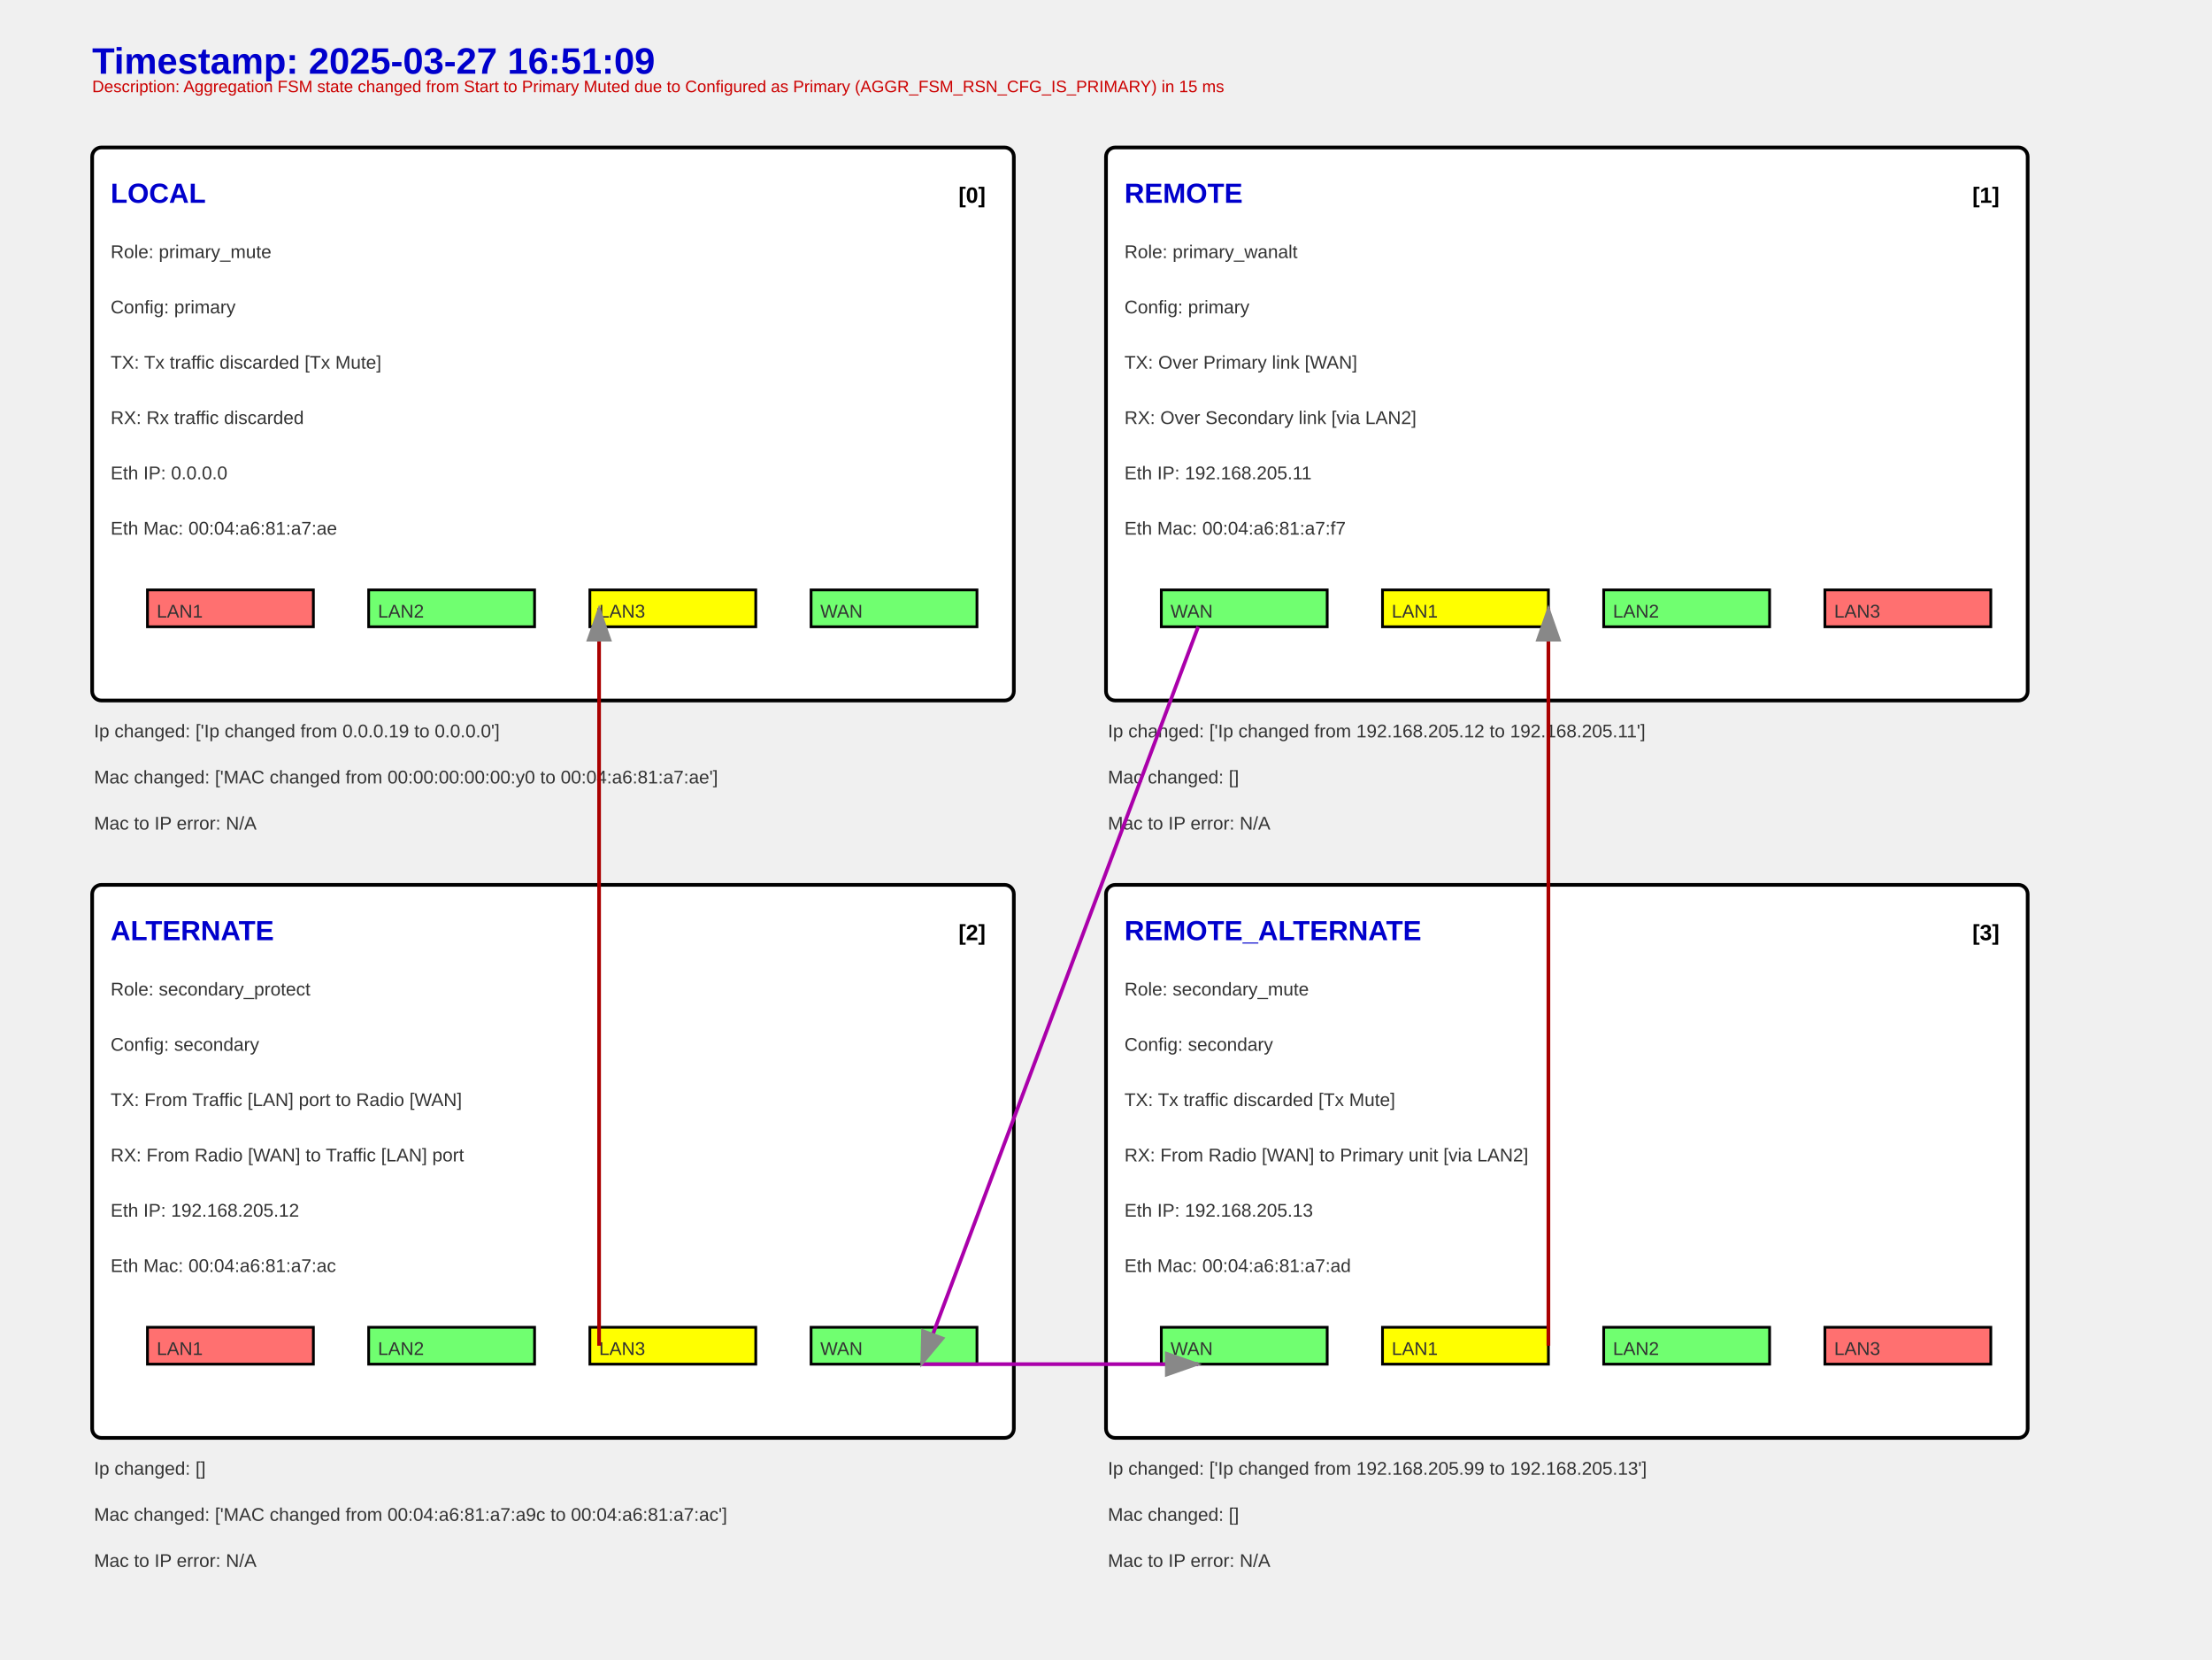
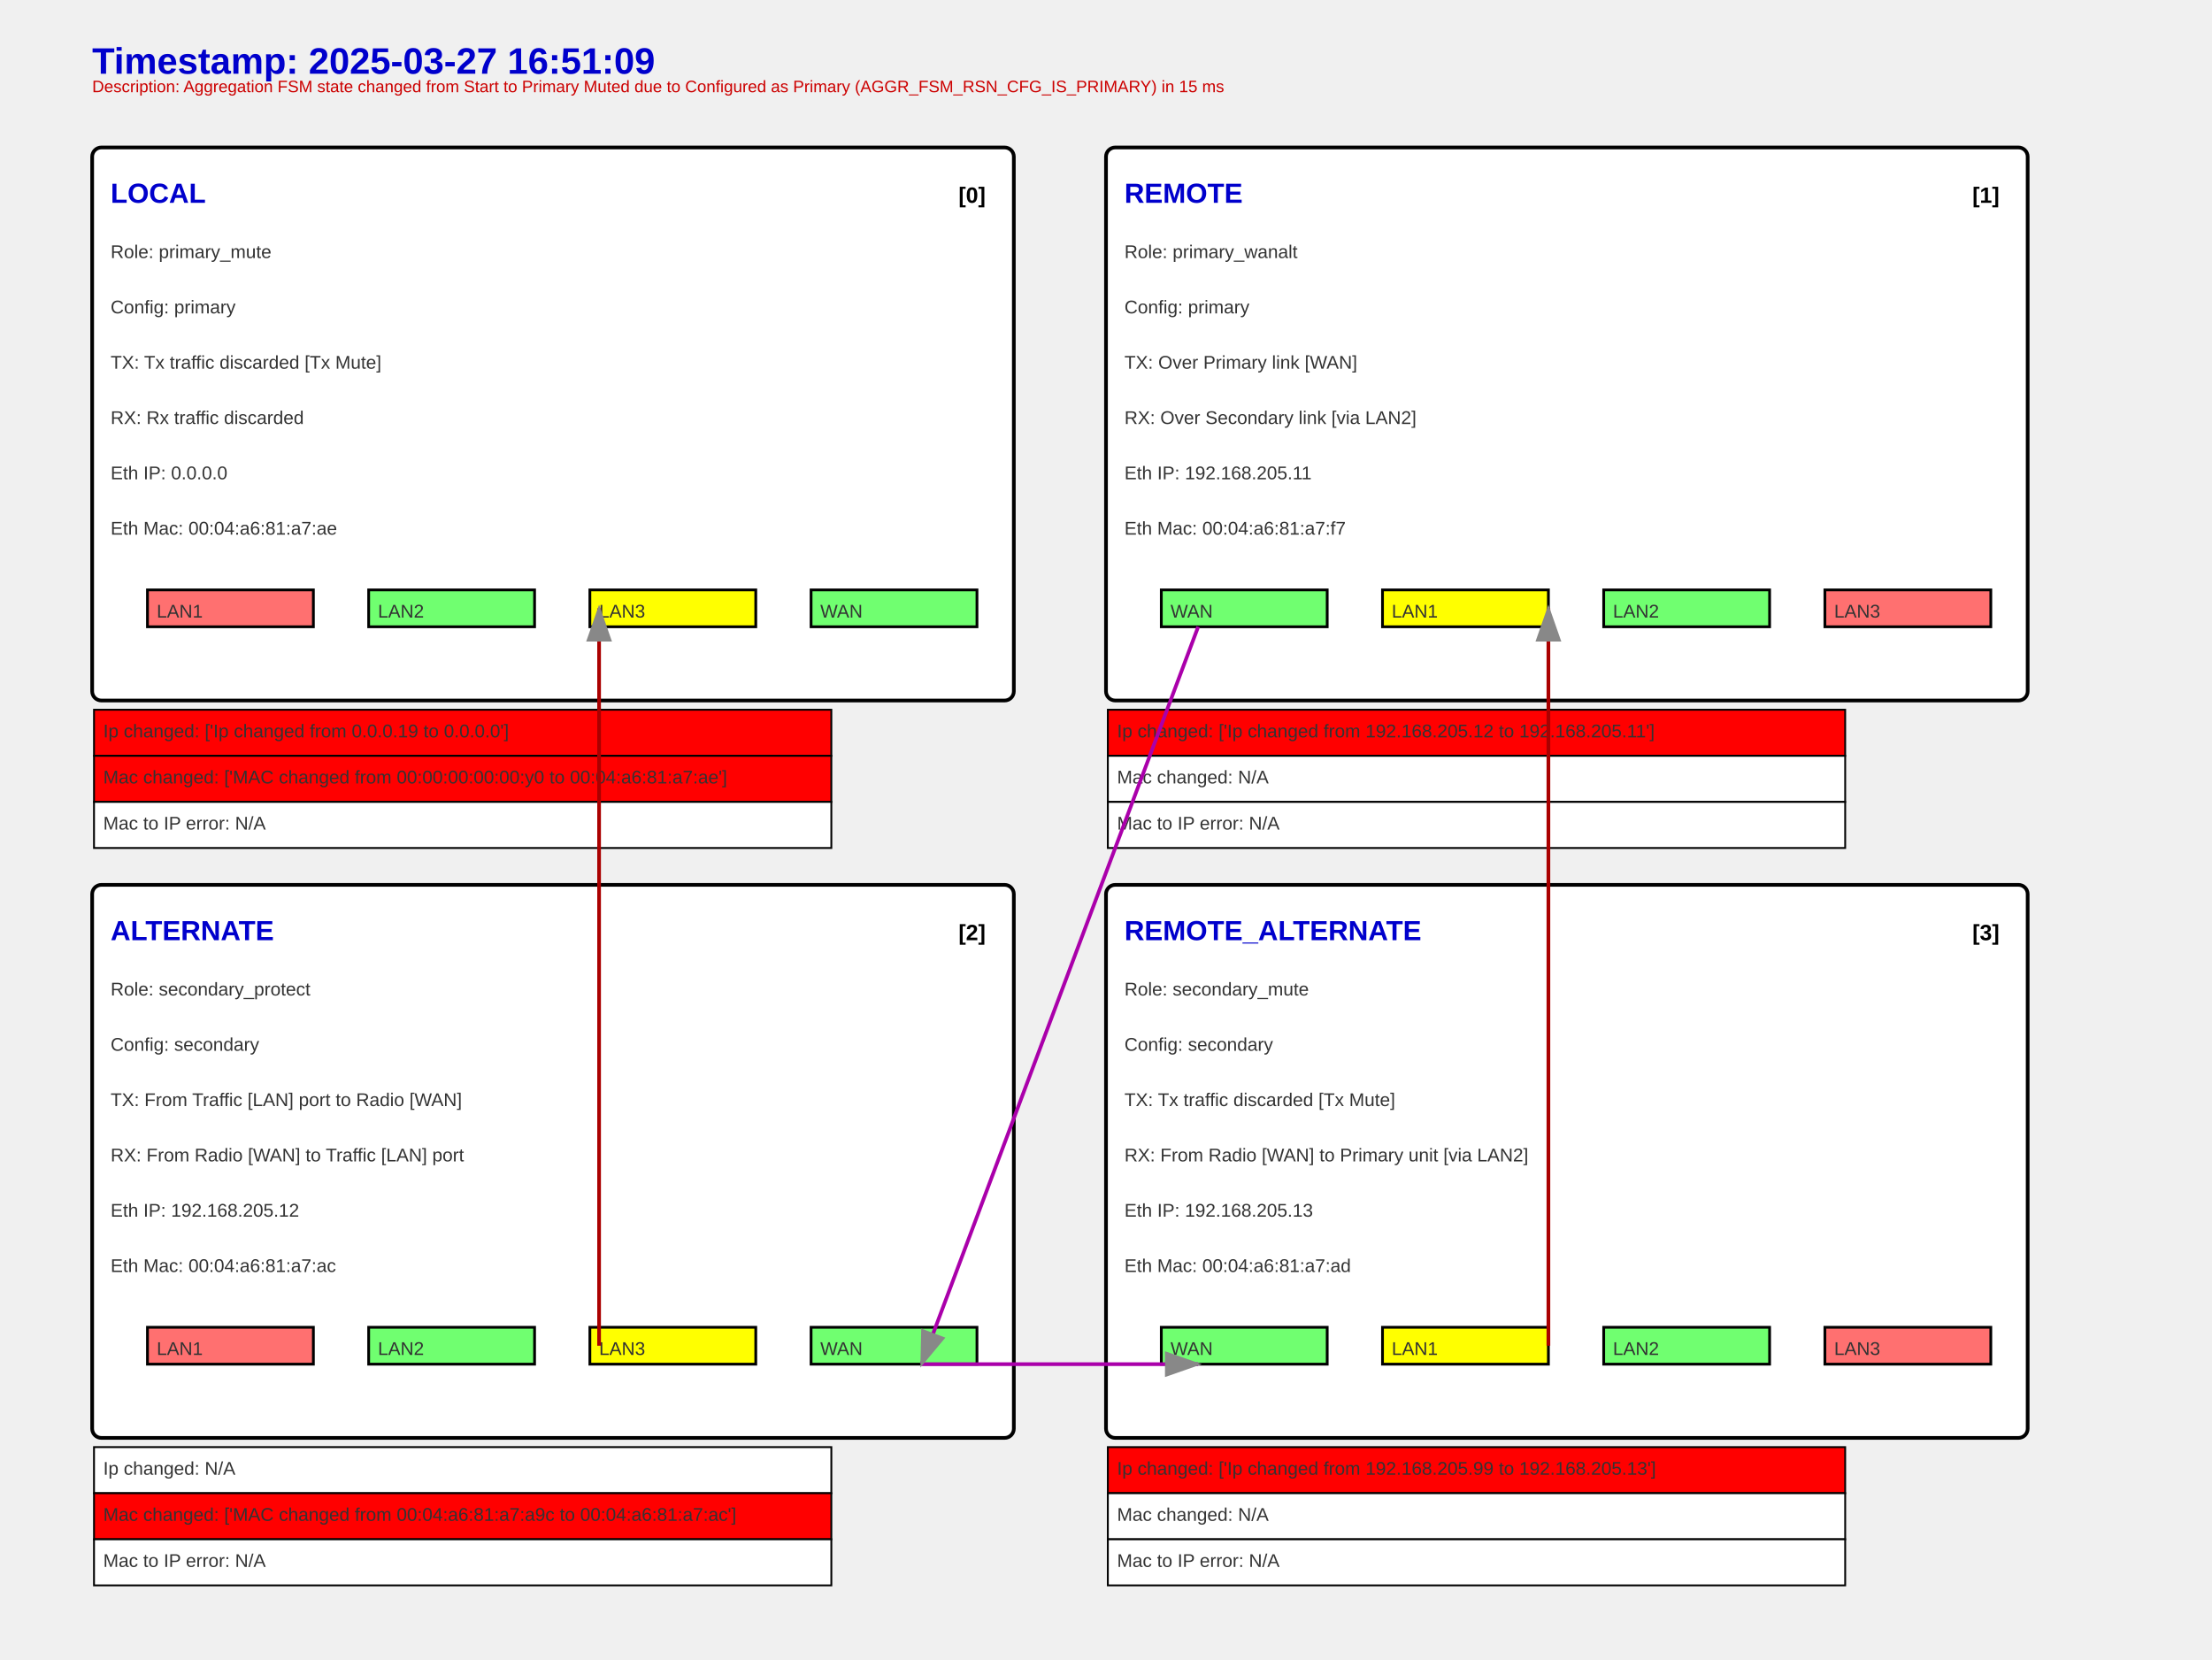
<svg xmlns="http://www.w3.org/2000/svg" width="1200" height="900">
  <style>
  .node { fill: #ffffff; stroke: #000000; stroke-width: 2; }
  .label { font: 10px Arial; fill: #333333; }
  .labela { font: 6px Arial; fill: #333333; font-weight: bold;}
  .error { font: 9px Arial; fill: #cc0000; }
  .timestamp { font: 20px Arial; font-weight: bold; fill: #0000cc; }
  .section-label { font: 15px Arial; font-weight: bold; fill: #0000cc; }
  .box-index { font: 12px Arial; font-weight: bold; fill: #000000; }
  .connection-line { stroke: #888888; stroke-width: 2; }
  .diagonal-line { stroke: #aa0000; stroke-width: 3; }
  .sender-receiver-line { stroke: #aa00aa; stroke-width: 2; }
  .secondary-primary-line { stroke: #aa0000; stroke-width: 2; }
  .remote-secondary-primary-line { stroke: #aa0000; stroke-width: 2; }
  .recive-sender-line { stroke: #aa00aa; stroke-width: 2; }
  .traffic-flow { animation: pulse 2s infinite; }
  @keyframes pulse {
    0% { stroke-opacity: 0.3; stroke-width: 1; }
    50% { stroke-opacity: 1; stroke-width: 3; }
    100% { stroke-opacity: 0.3; stroke-width: 1; }
  }
</style>
  <defs>
    <marker id="arrowhead" markerWidth="10" markerHeight="7" refX="9" refY="3.5" orient="auto">
      <polygon points="0 0, 10 3.5, 0 7" fill="#888888" />
    </marker>
  </defs>
  <text class="timestamp" x="50" y="40">Timestamp: 2025-03-27 16:51:09</text>
  <text class="error" x="50" y="50">Description: Aggregation FSM state changed from Start to Primary Muted due to Configured as Primary (AGGR_FSM_RSN_CFG_IS_PRIMARY) in 15 ms</text>
  <rect class="node" x="50" y="80" width="500" height="300" rx="5" ry="5" data-entry="0" data-section="0" />
  <text class="section-label" x="60" y="110">LOCAL</text>
  <text class="box-index" x="520" y="110">[0]</text>
  <text class="label" x="60" y="140">Role: primary_mute</text>
  <text class="label" x="60" y="170">Config: primary</text>
  <text class="label" x="60" y="200">TX: Tx traffic discarded [Tx Mute]</text>
  <text class="label" x="60" y="230">RX: Rx traffic discarded</text>
  <text class="label" x="60" y="260">Eth IP: 0.0.0.0</text>
  <text class="label" x="60" y="290">Eth Mac: 00:04:a6:81:a7:ae</text>
-   <text class="label" x="51" y="400">Ip changed: ['Ip changed from 0.0.0.19 to 0.0.0.0']</text>
-   <text class="label" x="51" y="425">Mac changed: ['MAC changed from 00:00:00:00:00:y0 to 00:04:a6:81:a7:ae']</text>
-   <text class="label" x="51" y="450">Mac to IP error: N/A</text>
+   <rect x="51" y="385" width="400" height="25" fill="red" stroke="black" />
+   <text class="label" x="56" y="400">Ip changed: ['Ip changed from 0.0.0.19 to 0.0.0.0']</text>
+   <rect x="51" y="410" width="400" height="25" fill="red" stroke="black" />
+   <text class="label" x="56" y="425">Mac changed: ['MAC changed from 00:00:00:00:00:y0 to 00:04:a6:81:a7:ae']</text>
+   <rect x="51" y="435" width="400" height="25" fill="white" stroke="black" />
+   <text class="label" x="56" y="450">Mac to IP error: N/A</text>
  <rect x="80" y="320" width="90" height="20" fill="#ff7070" stroke="black" stroke-width="1.5" />
  <text class="label" x="85" y="335">LAN1</text>
  <rect x="200" y="320" width="90" height="20" fill="#70ff70" stroke="black" stroke-width="1.5" />
  <text class="label" x="205" y="335">LAN2</text>
  <rect x="320" y="320" width="90" height="20" fill="yellow" stroke="black" stroke-width="1.5" />
  <text class="label" x="325" y="335">LAN3</text>
  <rect x="440" y="320" width="90" height="20" fill="#70ff70" stroke="black" stroke-width="1.5" />
  <text class="label" x="445" y="335">WAN</text>
  <rect class="node" x="600" y="80" width="500" height="300" rx="5" ry="5" data-entry="0" data-section="1" />
  <text class="section-label" x="610" y="110">REMOTE</text>
  <text class="box-index" x="1070" y="110">[1]</text>
  <text class="label" x="610" y="140">Role: primary_wanalt</text>
  <text class="label" x="610" y="170">Config: primary</text>
  <text class="label" x="610" y="200">TX: Over Primary link [WAN]</text>
  <text class="label" x="610" y="230">RX: Over Secondary link [via LAN2]</text>
  <text class="label" x="610" y="260">Eth IP: 192.168.205.11</text>
  <text class="label" x="610" y="290">Eth Mac: 00:04:a6:81:a7:f7</text>
-   <text class="label" x="601" y="400">Ip changed: ['Ip changed from 192.168.205.12 to 192.168.205.11']</text>
-   <text class="label" x="601" y="425">Mac changed: []</text>
-   <text class="label" x="601" y="450">Mac to IP error: N/A</text>
+   <rect x="601" y="385" width="400" height="25" fill="red" stroke="black" />
+   <text class="label" x="606" y="400">Ip changed: ['Ip changed from 192.168.205.12 to 192.168.205.11']</text>
+   <rect x="601" y="410" width="400" height="25" fill="white" stroke="black" />
+   <text class="label" x="606" y="425">Mac changed: N/A</text>
+   <rect x="601" y="435" width="400" height="25" fill="white" stroke="black" />
+   <text class="label" x="606" y="450">Mac to IP error: N/A</text>
  <rect x="630" y="320" width="90" height="20" fill="#70ff70" stroke="black" stroke-width="1.5" />
  <text class="label" x="635" y="335">WAN</text>
  <rect x="750" y="320" width="90" height="20" fill="yellow" stroke="black" stroke-width="1.5" />
  <text class="label" x="755" y="335">LAN1</text>
  <rect x="870" y="320" width="90" height="20" fill="#70ff70" stroke="black" stroke-width="1.5" />
  <text class="label" x="875" y="335">LAN2</text>
  <rect x="990" y="320" width="90" height="20" fill="#ff7070" stroke="black" stroke-width="1.5" />
  <text class="label" x="995" y="335">LAN3</text>
  <rect class="node" x="50" y="480" width="500" height="300" rx="5" ry="5" data-entry="0" data-section="2" />
  <text class="section-label" x="60" y="510">ALTERNATE</text>
  <text class="box-index" x="520" y="510">[2]</text>
  <text class="label" x="60" y="540">Role: secondary_protect</text>
  <text class="label" x="60" y="570">Config: secondary</text>
  <text class="label" x="60" y="600">TX: From Traffic [LAN] port to Radio [WAN]</text>
  <text class="label" x="60" y="630">RX: From Radio [WAN] to Traffic [LAN] port</text>
  <text class="label" x="60" y="660">Eth IP: 192.168.205.12</text>
  <text class="label" x="60" y="690">Eth Mac: 00:04:a6:81:a7:ac</text>
-   <text class="label" x="51" y="800">Ip changed: []</text>
-   <text class="label" x="51" y="825">Mac changed: ['MAC changed from 00:04:a6:81:a7:a9c to 00:04:a6:81:a7:ac']</text>
-   <text class="label" x="51" y="850">Mac to IP error: N/A</text>
+   <rect x="51" y="785" width="400" height="25" fill="white" stroke="black" />
+   <text class="label" x="56" y="800">Ip changed: N/A</text>
+   <rect x="51" y="810" width="400" height="25" fill="red" stroke="black" />
+   <text class="label" x="56" y="825">Mac changed: ['MAC changed from 00:04:a6:81:a7:a9c to 00:04:a6:81:a7:ac']</text>
+   <rect x="51" y="835" width="400" height="25" fill="white" stroke="black" />
+   <text class="label" x="56" y="850">Mac to IP error: N/A</text>
  <rect x="80" y="720" width="90" height="20" fill="#ff7070" stroke="black" stroke-width="1.5" />
  <text class="label" x="85" y="735">LAN1</text>
  <rect x="200" y="720" width="90" height="20" fill="#70ff70" stroke="black" stroke-width="1.5" />
  <text class="label" x="205" y="735">LAN2</text>
  <rect x="320" y="720" width="90" height="20" fill="yellow" stroke="black" stroke-width="1.5" />
  <text class="label" x="325" y="735">LAN3</text>
  <rect x="440" y="720" width="90" height="20" fill="#70ff70" stroke="black" stroke-width="1.5" />
  <text class="label" x="445" y="735">WAN</text>
  <rect class="node" x="600" y="480" width="500" height="300" rx="5" ry="5" data-entry="0" data-section="3" />
  <text class="section-label" x="610" y="510">REMOTE_ALTERNATE</text>
  <text class="box-index" x="1070" y="510">[3]</text>
  <text class="label" x="610" y="540">Role: secondary_mute</text>
  <text class="label" x="610" y="570">Config: secondary</text>
  <text class="label" x="610" y="600">TX: Tx traffic discarded [Tx Mute]</text>
  <text class="label" x="610" y="630">RX: From Radio [WAN] to Primary unit [via LAN2]</text>
  <text class="label" x="610" y="660">Eth IP: 192.168.205.13</text>
  <text class="label" x="610" y="690">Eth Mac: 00:04:a6:81:a7:ad</text>
-   <text class="label" x="601" y="800">Ip changed: ['Ip changed from 192.168.205.99 to 192.168.205.13']</text>
-   <text class="label" x="601" y="825">Mac changed: []</text>
-   <text class="label" x="601" y="850">Mac to IP error: N/A</text>
+   <rect x="601" y="785" width="400" height="25" fill="red" stroke="black" />
+   <text class="label" x="606" y="800">Ip changed: ['Ip changed from 192.168.205.99 to 192.168.205.13']</text>
+   <rect x="601" y="810" width="400" height="25" fill="white" stroke="black" />
+   <text class="label" x="606" y="825">Mac changed: N/A</text>
+   <rect x="601" y="835" width="400" height="25" fill="white" stroke="black" />
+   <text class="label" x="606" y="850">Mac to IP error: N/A</text>
  <rect x="630" y="720" width="90" height="20" fill="#70ff70" stroke="black" stroke-width="1.5" />
  <text class="label" x="635" y="735">WAN</text>
  <rect x="750" y="720" width="90" height="20" fill="yellow" stroke="black" stroke-width="1.5" />
  <text class="label" x="755" y="735">LAN1</text>
  <rect x="870" y="720" width="90" height="20" fill="#70ff70" stroke="black" stroke-width="1.5" />
  <text class="label" x="875" y="735">LAN2</text>
  <rect x="990" y="720" width="90" height="20" fill="#ff7070" stroke="black" stroke-width="1.5" />
  <text class="label" x="995" y="735">LAN3</text>
  <line x1="500" y1="740" x2="650" y2="740" class="sender-receiver-line" marker-end="url(#arrowhead)" />
  <line x1="650" y1="340" x2="500" y2="740" class="recive-sender-line" marker-end="url(#arrowhead)" />
  <line x1="325" y1="730" x2="325" y2="330" class="secondary-primary-line" marker-end="url(#arrowhead)" />
  <line x1="840" y1="730" x2="840" y2="330" class="remote-secondary-primary-line" marker-end="url(#arrowhead)" />
</svg>
